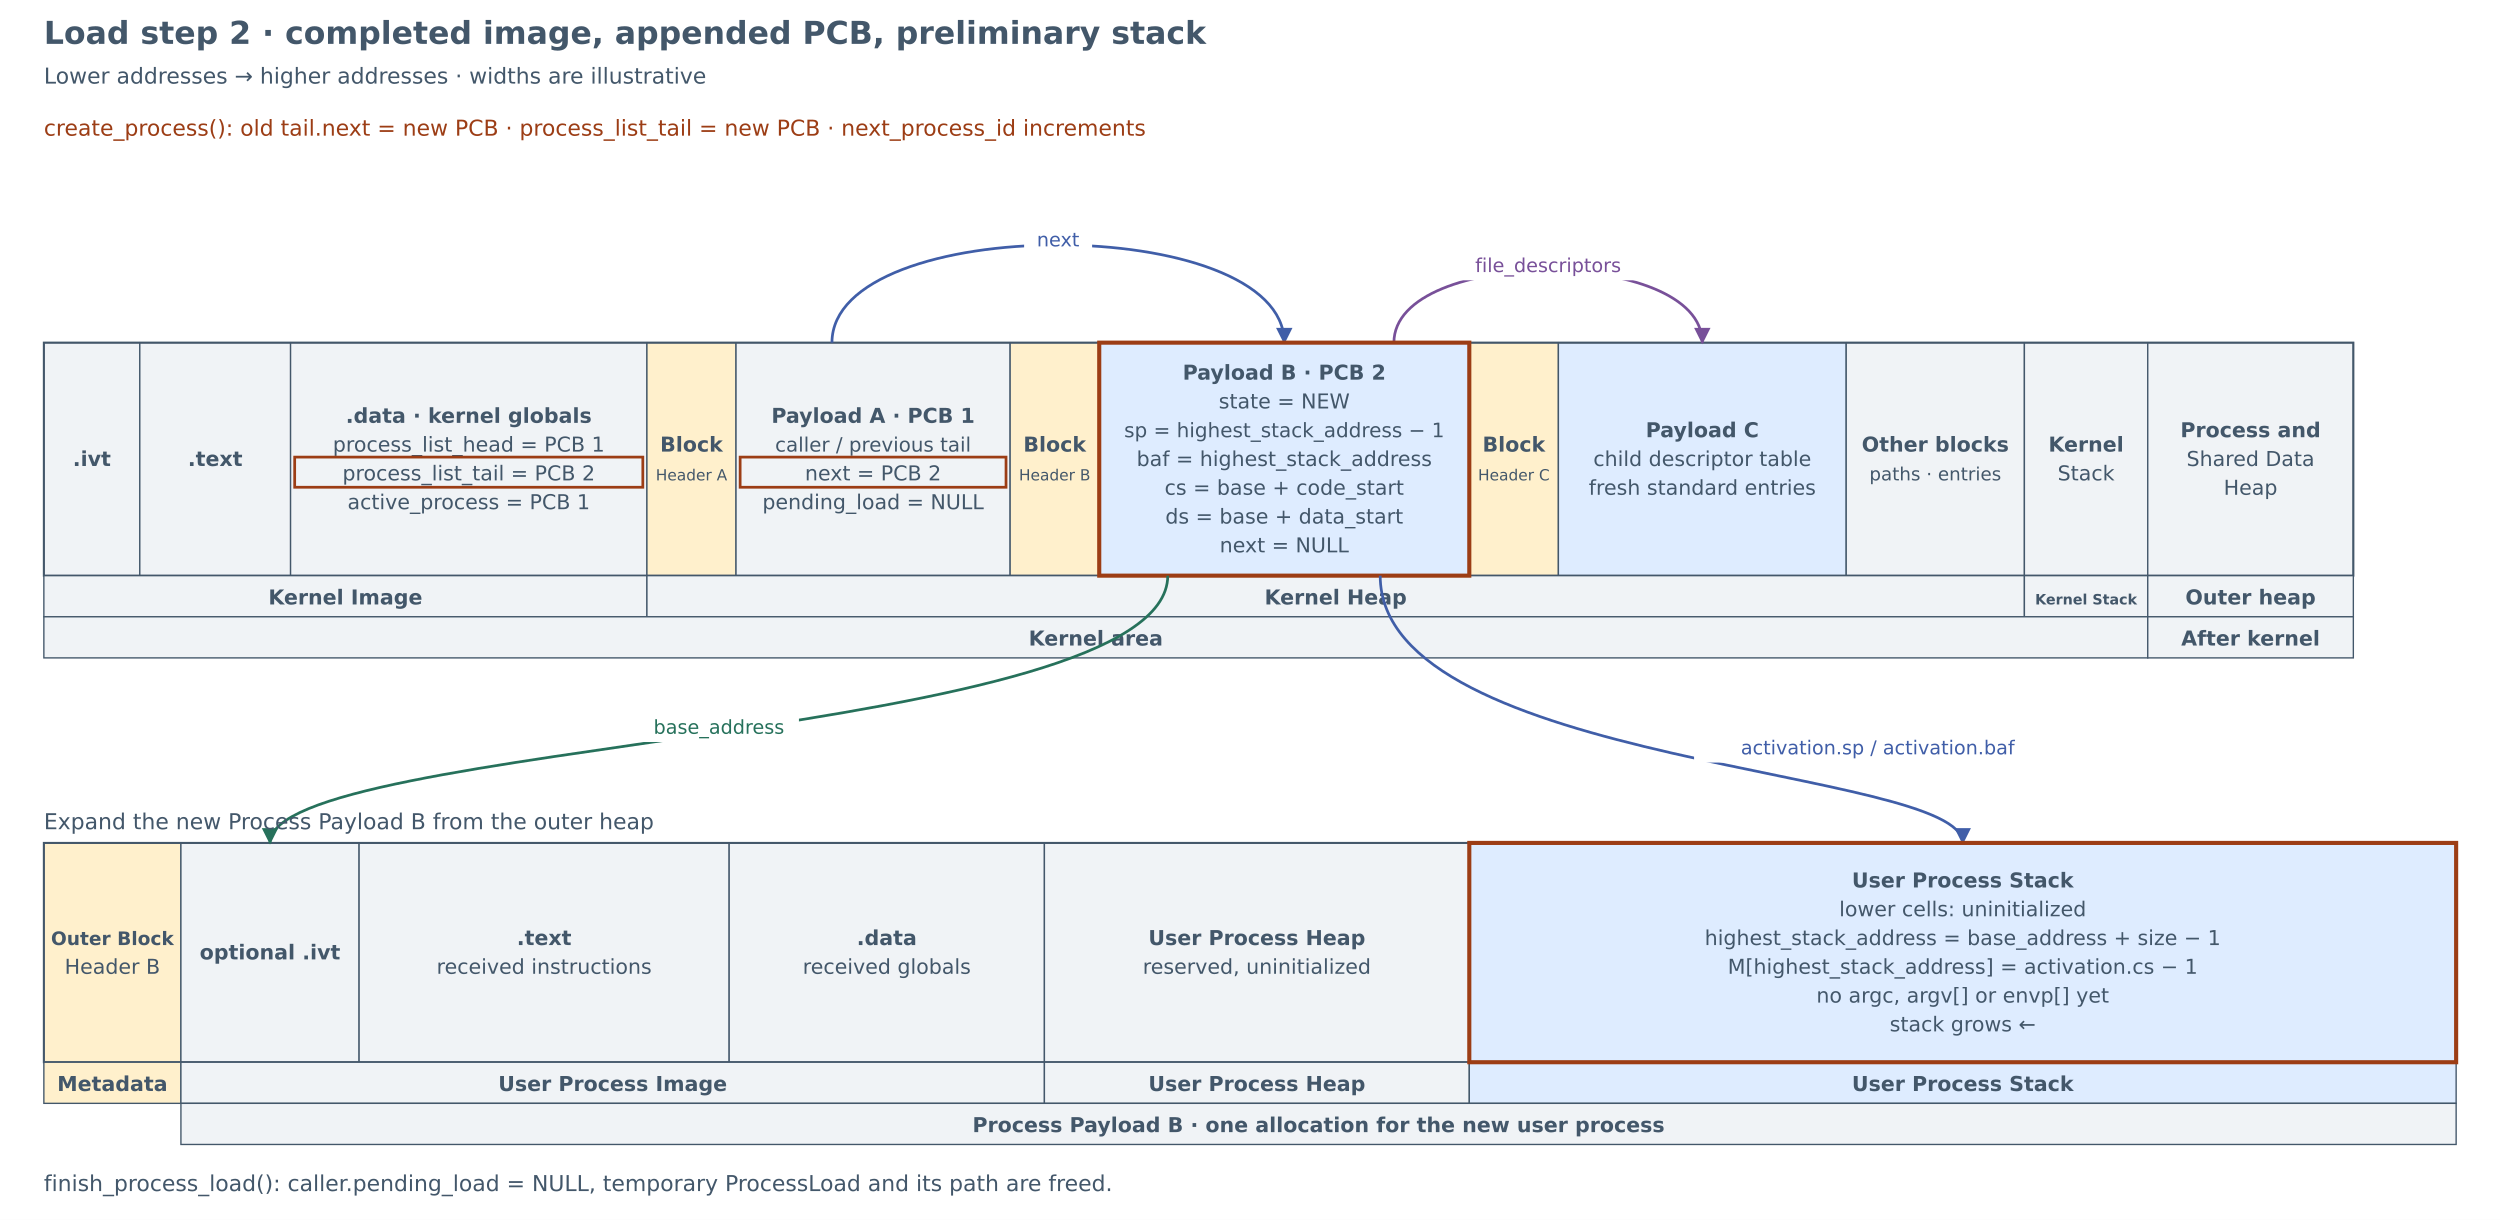
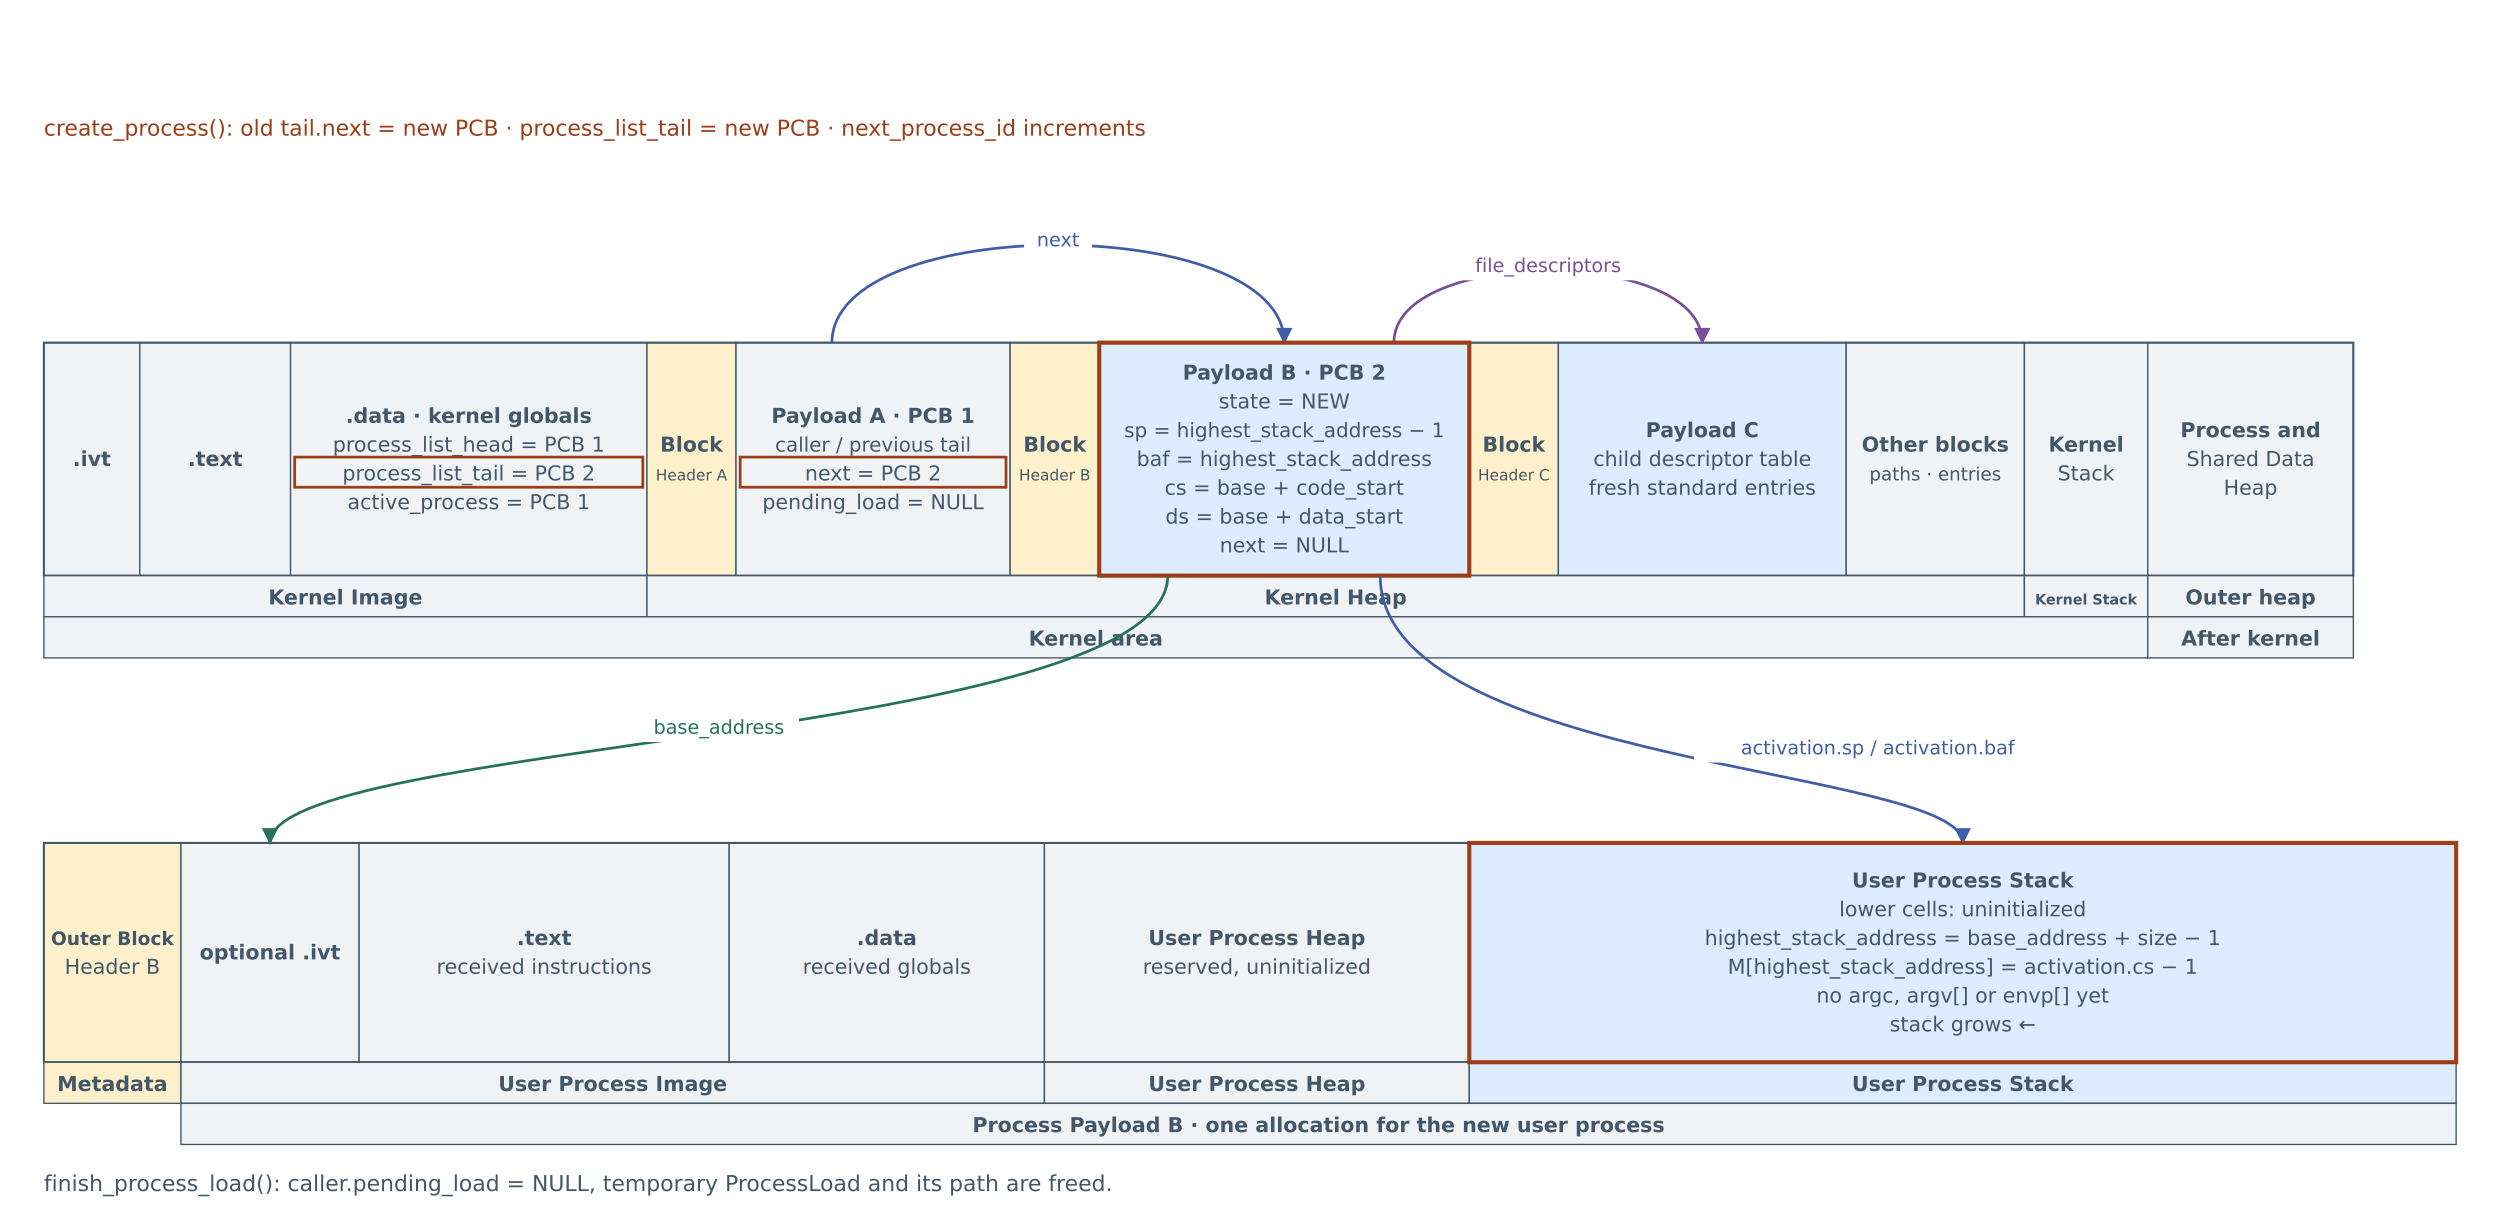
<svg xmlns="http://www.w3.org/2000/svg" width="1824" height="890" viewBox="0 0 1824 890" role="img" aria-labelledby="title desc">
  <defs>
    <marker id="405ea8" viewBox="0 0 10 10" refX="9" refY="5" markerWidth="6" markerHeight="6" orient="auto">
      <path d="M 0 0 L 10 5 L 0 10 z" fill="#405ea8" />
    </marker>
    <marker id="26715b" viewBox="0 0 10 10" refX="9" refY="5" markerWidth="6" markerHeight="6" orient="auto">
      <path d="M 0 0 L 10 5 L 0 10 z" fill="#26715b" />
    </marker>
    <marker id="785099" viewBox="0 0 10 10" refX="9" refY="5" markerWidth="6" markerHeight="6" orient="auto">
      <path d="M 0 0 L 10 5 L 0 10 z" fill="#785099" />
    </marker>
    <marker id="9c3d15" viewBox="0 0 10 10" refX="9" refY="5" markerWidth="6" markerHeight="6" orient="auto">
      <path d="M 0 0 L 10 5 L 0 10 z" fill="#9c3d15" />
    </marker>
  </defs>
  <rect width="1824" height="890" fill="white" />
  <g font-family="DejaVu Sans, sans-serif">
-     <text x="32" y="32" text-anchor="start" font-size="23" font-weight="bold" fill="#43576a">Load step 2 · completed image, appended PCB, preliminary stack</text>
-     <text x="32" y="61" text-anchor="start" font-size="16" font-weight="normal" fill="#43576a">Lower addresses → higher addresses · widths are illustrative</text>
    <text x="32" y="99" text-anchor="start" font-size="16" font-weight="normal" fill="#9c3d15">create_process(): old tail.next = new PCB · process_list_tail = new PCB · next_process_id increments</text>
    <rect x="32" y="250" width="70" height="170" fill="#f0f3f6" stroke="#43576a" stroke-width="1" />
    <text x="67.0" y="340.0" text-anchor="middle" font-size="15" font-weight="bold" fill="#43576a">.ivt</text>
    <rect x="102" y="250" width="110" height="170" fill="#f0f3f6" stroke="#43576a" stroke-width="1" />
    <text x="157.0" y="340.0" text-anchor="middle" font-size="15" font-weight="bold" fill="#43576a">.text</text>
    <rect x="212" y="250" width="260" height="170" fill="#f0f3f6" stroke="#43576a" stroke-width="1" />
    <text x="342.0" y="308.5" text-anchor="middle" font-size="15" font-weight="bold" fill="#43576a">.data · kernel globals</text>
    <text x="342.0" y="329.5" text-anchor="middle" font-size="15" font-weight="normal" fill="#43576a">process_list_head = PCB 1</text>
    <text x="342.0" y="350.5" text-anchor="middle" font-size="15" font-weight="normal" fill="#43576a">process_list_tail = PCB 2</text>
    <text x="342.0" y="371.5" text-anchor="middle" font-size="15" font-weight="normal" fill="#43576a">active_process = PCB 1</text>
    <rect x="472" y="250" width="65" height="170" fill="#fff0cc" stroke="#43576a" stroke-width="1" />
    <text x="504.5" y="329.5" text-anchor="middle" font-size="15" font-weight="bold" fill="#43576a">Block</text>
    <text x="504.5" y="350.5" text-anchor="middle" font-size="11.229" font-weight="normal" fill="#43576a">Header A</text>
    <rect x="537" y="250" width="200" height="170" fill="#f0f3f6" stroke="#43576a" stroke-width="1" />
    <text x="637.0" y="308.5" text-anchor="middle" font-size="15" font-weight="bold" fill="#43576a">Payload A · PCB 1</text>
    <text x="637.0" y="329.5" text-anchor="middle" font-size="14.484" font-weight="normal" fill="#43576a">caller / previous tail</text>
    <text x="637.0" y="350.5" text-anchor="middle" font-size="15" font-weight="normal" fill="#43576a">next = PCB 2</text>
    <text x="637.0" y="371.5" text-anchor="middle" font-size="15" font-weight="normal" fill="#43576a">pending_load = NULL</text>
    <rect x="737" y="250" width="65" height="170" fill="#fff0cc" stroke="#43576a" stroke-width="1" />
    <text x="769.5" y="329.5" text-anchor="middle" font-size="15" font-weight="bold" fill="#43576a">Block</text>
    <text x="769.5" y="350.5" text-anchor="middle" font-size="11.229" font-weight="normal" fill="#43576a">Header B</text>
    <rect x="802" y="250" width="270" height="170" fill="#deecff" stroke="#43576a" stroke-width="1" />
    <text x="937.0" y="277.0" text-anchor="middle" font-size="15" font-weight="bold" fill="#43576a">Payload B · PCB 2</text>
    <text x="937.0" y="298.0" text-anchor="middle" font-size="15" font-weight="normal" fill="#43576a">state = NEW</text>
    <text x="937.0" y="319.0" text-anchor="middle" font-size="14.576" font-weight="normal" fill="#43576a">sp = highest_stack_address − 1</text>
    <text x="937.0" y="340.0" text-anchor="middle" font-size="15" font-weight="normal" fill="#43576a">baf = highest_stack_address</text>
    <text x="937.0" y="361.0" text-anchor="middle" font-size="15" font-weight="normal" fill="#43576a">cs = base + code_start</text>
    <text x="937.0" y="382.0" text-anchor="middle" font-size="15" font-weight="normal" fill="#43576a">ds = base + data_start</text>
    <text x="937.0" y="403.0" text-anchor="middle" font-size="15" font-weight="normal" fill="#43576a">next = NULL</text>
    <rect x="1072" y="250" width="65" height="170" fill="#fff0cc" stroke="#43576a" stroke-width="1" />
    <text x="1104.5" y="329.5" text-anchor="middle" font-size="15" font-weight="bold" fill="#43576a">Block</text>
    <text x="1104.5" y="350.5" text-anchor="middle" font-size="11.229" font-weight="normal" fill="#43576a">Header C</text>
    <rect x="1137" y="250" width="210" height="170" fill="#deecff" stroke="#43576a" stroke-width="1" />
    <text x="1242.0" y="319.0" text-anchor="middle" font-size="15" font-weight="bold" fill="#43576a">Payload C</text>
    <text x="1242.0" y="340.0" text-anchor="middle" font-size="15" font-weight="normal" fill="#43576a">child descriptor table</text>
    <text x="1242.0" y="361.0" text-anchor="middle" font-size="15" font-weight="normal" fill="#43576a">fresh standard entries</text>
    <rect x="1347" y="250" width="130" height="170" fill="#f0f3f6" stroke="#43576a" stroke-width="1" />
    <text x="1412.0" y="329.5" text-anchor="middle" font-size="15" font-weight="bold" fill="#43576a">Other blocks</text>
    <text x="1412.0" y="350.5" text-anchor="middle" font-size="13.333" font-weight="normal" fill="#43576a">paths · entries</text>
    <rect x="1477" y="250" width="90" height="170" fill="#f0f3f6" stroke="#43576a" stroke-width="1" />
    <text x="1522.0" y="329.5" text-anchor="middle" font-size="15" font-weight="bold" fill="#43576a">Kernel</text>
    <text x="1522.0" y="350.5" text-anchor="middle" font-size="15" font-weight="normal" fill="#43576a">Stack</text>
    <rect x="1567" y="250" width="150" height="170" fill="#f0f3f6" stroke="#43576a" stroke-width="1" />
    <text x="1642.0" y="319.0" text-anchor="middle" font-size="15" font-weight="bold" fill="#43576a">Process and</text>
    <text x="1642.0" y="340.0" text-anchor="middle" font-size="15" font-weight="normal" fill="#43576a">Shared Data</text>
    <text x="1642.0" y="361.0" text-anchor="middle" font-size="15" font-weight="normal" fill="#43576a">Heap</text>
    <rect x="32" y="250" width="1685" height="170" fill="none" stroke="#43576a" stroke-width="1.5" />
    <rect x="32" y="420" width="440" height="30" fill="#f0f3f6" stroke="#43576a" stroke-width="1" />
    <text x="252.0" y="441" text-anchor="middle" font-size="15" font-weight="bold" fill="#43576a">Kernel Image</text>
    <rect x="472" y="420" width="1005" height="30" fill="#f0f3f6" stroke="#43576a" stroke-width="1" />
    <text x="974.5" y="441" text-anchor="middle" font-size="15" font-weight="bold" fill="#43576a">Kernel Heap</text>
    <rect x="1477" y="420" width="90" height="30" fill="#f0f3f6" stroke="#43576a" stroke-width="1" />
    <text x="1522.0" y="441" text-anchor="middle" font-size="10.417" font-weight="bold" fill="#43576a">Kernel Stack</text>
    <rect x="1567" y="420" width="150" height="30" fill="#f0f3f6" stroke="#43576a" stroke-width="1" />
    <text x="1642.0" y="441" text-anchor="middle" font-size="15" font-weight="bold" fill="#43576a">Outer heap</text>
    <rect x="32" y="450" width="1535" height="30" fill="#f0f3f6" stroke="#43576a" stroke-width="1" />
    <text x="799.5" y="471" text-anchor="middle" font-size="15" font-weight="bold" fill="#43576a">Kernel area</text>
    <rect x="1567" y="450" width="150" height="30" fill="#f0f3f6" stroke="#43576a" stroke-width="1" />
    <text x="1642.0" y="471" text-anchor="middle" font-size="15" font-weight="bold" fill="#43576a">After kernel</text>
    <path d="M 1017.0 250 C 1017.0 180, 1242.0 180, 1242.0 250" fill="none" stroke="#785099" stroke-width="2" marker-end="url(#785099)" />
    <rect x="1054.3" y="182.5" width="150.4" height="22" fill="white" stroke="none" stroke-width="1" />
    <text x="1129.5" y="198.5" text-anchor="middle" font-size="14" font-weight="normal" fill="#785099">file_descriptors</text>
    <path d="M 607.0 250 C 607.0 155, 937.0 155, 937.0 250" fill="none" stroke="#405ea8" stroke-width="2" marker-end="url(#405ea8)" />
    <rect x="747.2" y="163.75" width="49.6" height="22" fill="white" stroke="none" stroke-width="1" />
    <text x="772.0" y="179.75" text-anchor="middle" font-size="14" font-weight="normal" fill="#405ea8">next</text>
    <rect x="802" y="250" width="270" height="170" fill="none" stroke="#9c3d15" stroke-width="3" />
    <rect x="32" y="615" width="100" height="160" fill="#fff0cc" stroke="#43576a" stroke-width="1" />
    <text x="82.0" y="689.5" text-anchor="middle" font-size="13.559" font-weight="bold" fill="#43576a">Outer Block</text>
    <text x="82.0" y="710.5" text-anchor="middle" font-size="15" font-weight="normal" fill="#43576a">Header B</text>
    <rect x="132" y="615" width="130" height="160" fill="#f0f3f6" stroke="#43576a" stroke-width="1" />
    <text x="197.0" y="700.0" text-anchor="middle" font-size="15" font-weight="bold" fill="#43576a">optional .ivt</text>
    <rect x="262" y="615" width="270" height="160" fill="#f0f3f6" stroke="#43576a" stroke-width="1" />
    <text x="397.0" y="689.5" text-anchor="middle" font-size="15" font-weight="bold" fill="#43576a">.text</text>
    <text x="397.0" y="710.5" text-anchor="middle" font-size="15" font-weight="normal" fill="#43576a">received instructions</text>
    <rect x="532" y="615" width="230" height="160" fill="#f0f3f6" stroke="#43576a" stroke-width="1" />
    <text x="647.0" y="689.5" text-anchor="middle" font-size="15" font-weight="bold" fill="#43576a">.data</text>
    <text x="647.0" y="710.5" text-anchor="middle" font-size="15" font-weight="normal" fill="#43576a">received globals</text>
    <rect x="762" y="615" width="310" height="160" fill="#f0f3f6" stroke="#43576a" stroke-width="1" />
    <text x="917.0" y="689.5" text-anchor="middle" font-size="15" font-weight="bold" fill="#43576a">User Process Heap</text>
    <text x="917.0" y="710.5" text-anchor="middle" font-size="15" font-weight="normal" fill="#43576a">reserved, uninitialized</text>
    <rect x="1072" y="615" width="720" height="160" fill="#deecff" stroke="#43576a" stroke-width="1" />
    <text x="1432.0" y="647.5" text-anchor="middle" font-size="15" font-weight="bold" fill="#43576a">User Process Stack</text>
    <text x="1432.0" y="668.5" text-anchor="middle" font-size="15" font-weight="normal" fill="#43576a">lower cells: uninitialized</text>
    <text x="1432.0" y="689.5" text-anchor="middle" font-size="15" font-weight="normal" fill="#43576a">highest_stack_address = base_address + size − 1</text>
    <text x="1432.0" y="710.5" text-anchor="middle" font-size="15" font-weight="normal" fill="#43576a">M[highest_stack_address] = activation.cs − 1</text>
    <text x="1432.0" y="731.5" text-anchor="middle" font-size="15" font-weight="normal" fill="#43576a">no argc, argv[] or envp[] yet</text>
    <text x="1432.0" y="752.5" text-anchor="middle" font-size="15" font-weight="normal" fill="#43576a">stack grows ←</text>
    <rect x="32" y="615" width="1760" height="160" fill="none" stroke="#43576a" stroke-width="1.5" />
    <rect x="32" y="775" width="100" height="30" fill="#fff0cc" stroke="#43576a" stroke-width="1" />
    <text x="82.0" y="796" text-anchor="middle" font-size="15" font-weight="bold" fill="#43576a">Metadata</text>
    <rect x="132" y="775" width="630" height="30" fill="#f0f3f6" stroke="#43576a" stroke-width="1" />
    <text x="447.0" y="796" text-anchor="middle" font-size="15" font-weight="bold" fill="#43576a">User Process Image</text>
    <rect x="762" y="775" width="310" height="30" fill="#f0f3f6" stroke="#43576a" stroke-width="1" />
    <text x="917.0" y="796" text-anchor="middle" font-size="15" font-weight="bold" fill="#43576a">User Process Heap</text>
    <rect x="1072" y="775" width="720" height="30" fill="#deecff" stroke="#43576a" stroke-width="1" />
    <text x="1432.0" y="796" text-anchor="middle" font-size="15" font-weight="bold" fill="#43576a">User Process Stack</text>
    <rect x="132" y="805" width="1660" height="30" fill="#f0f3f6" stroke="#43576a" stroke-width="1" />
    <text x="962.0" y="826" text-anchor="middle" font-size="15" font-weight="bold" fill="#43576a">Process Payload B · one allocation for the new user process</text>
    <path d="M 852.0 420 C 852.0 540, 197.0 540, 197.0 615" fill="none" stroke="#26715b" stroke-width="2" marker-end="url(#26715b)" />
    <rect x="466.1" y="519.375" width="116.8" height="22" fill="white" stroke="none" stroke-width="1" />
    <text x="524.5" y="535.375" text-anchor="middle" font-size="14" font-weight="normal" fill="#26715b">base_address</text>
    <path d="M 1007.0 420 C 1007.0 560, 1432.0 560, 1432.0 615" fill="none" stroke="#405ea8" stroke-width="2" marker-end="url(#405ea8)" />
    <rect x="1236.0" y="534.375" width="268.0" height="22" fill="white" stroke="none" stroke-width="1" />
    <text x="1370" y="550.375" text-anchor="middle" font-size="14" font-weight="normal" fill="#405ea8">activation.sp / activation.baf</text>
-     <text x="32" y="605" text-anchor="start" font-size="16" font-weight="normal" fill="#43576a">Expand the new Process Payload B from the outer heap</text>
    <rect x="215" y="333.5" width="254" height="22" fill="none" stroke="#9c3d15" stroke-width="2" />
    <rect x="540" y="333.5" width="194" height="22" fill="none" stroke="#9c3d15" stroke-width="2" />
    <rect x="1072" y="615" width="720" height="160" fill="none" stroke="#9c3d15" stroke-width="3" />
    <text x="32" y="869" text-anchor="start" font-size="16" font-weight="normal" fill="#43576a">finish_process_load(): caller.pending_load = NULL, temporary ProcessLoad and its path are freed.</text>
  </g>
</svg>
